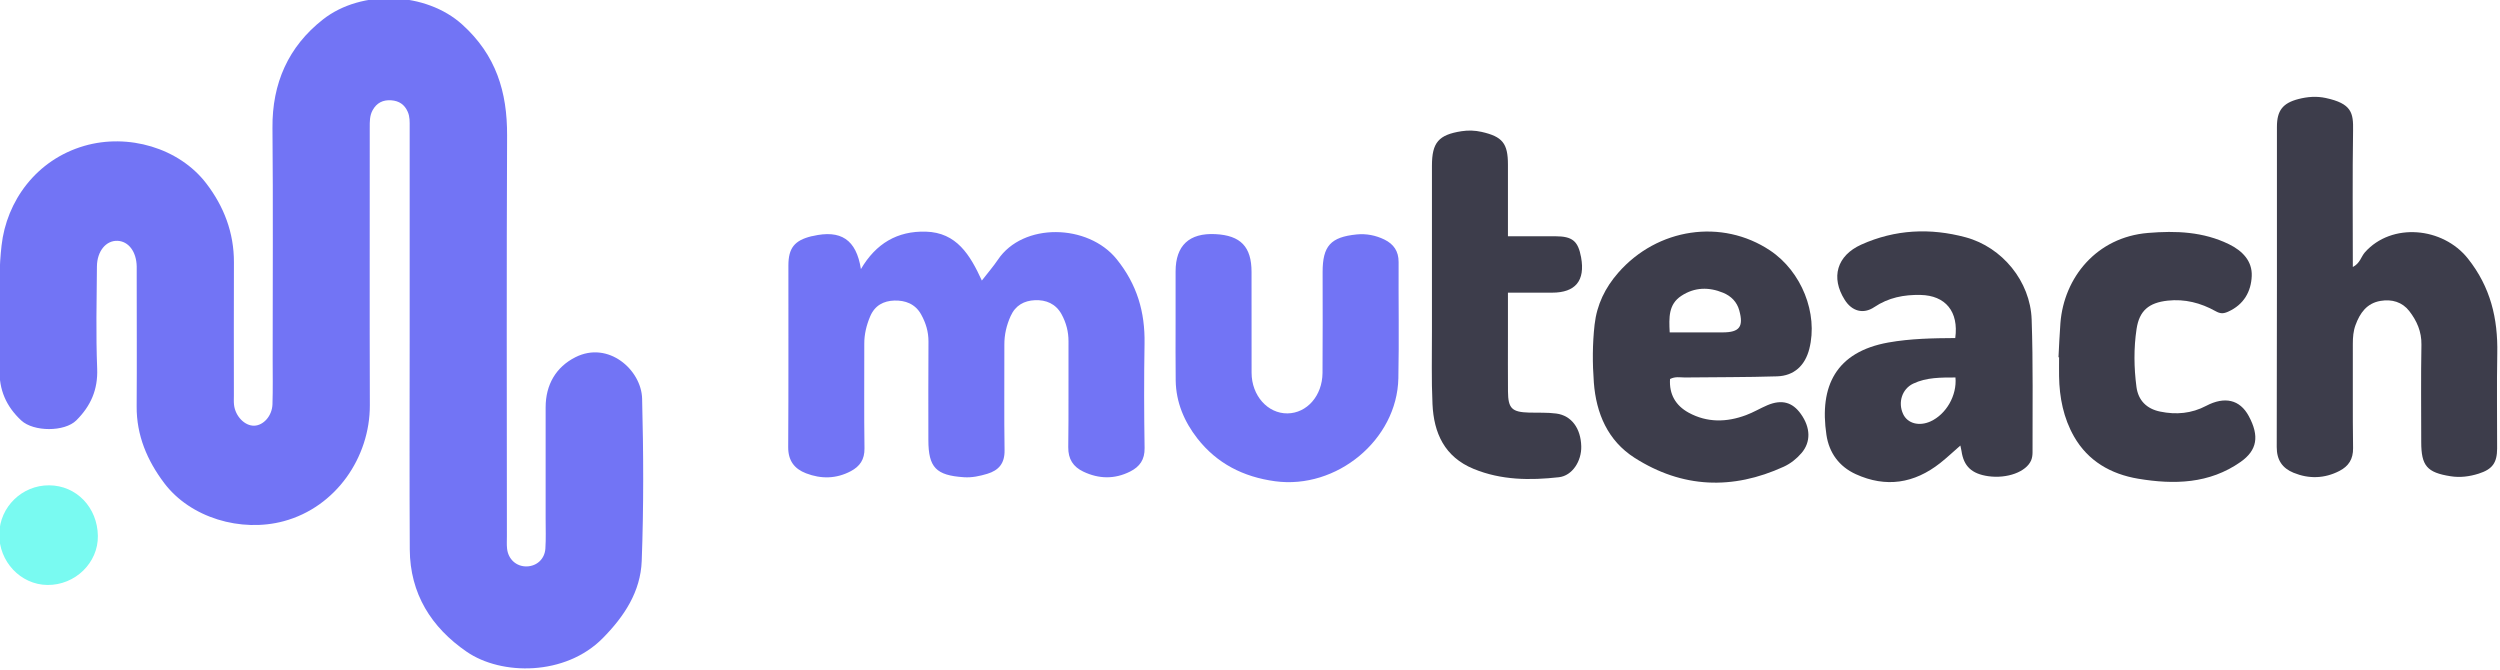
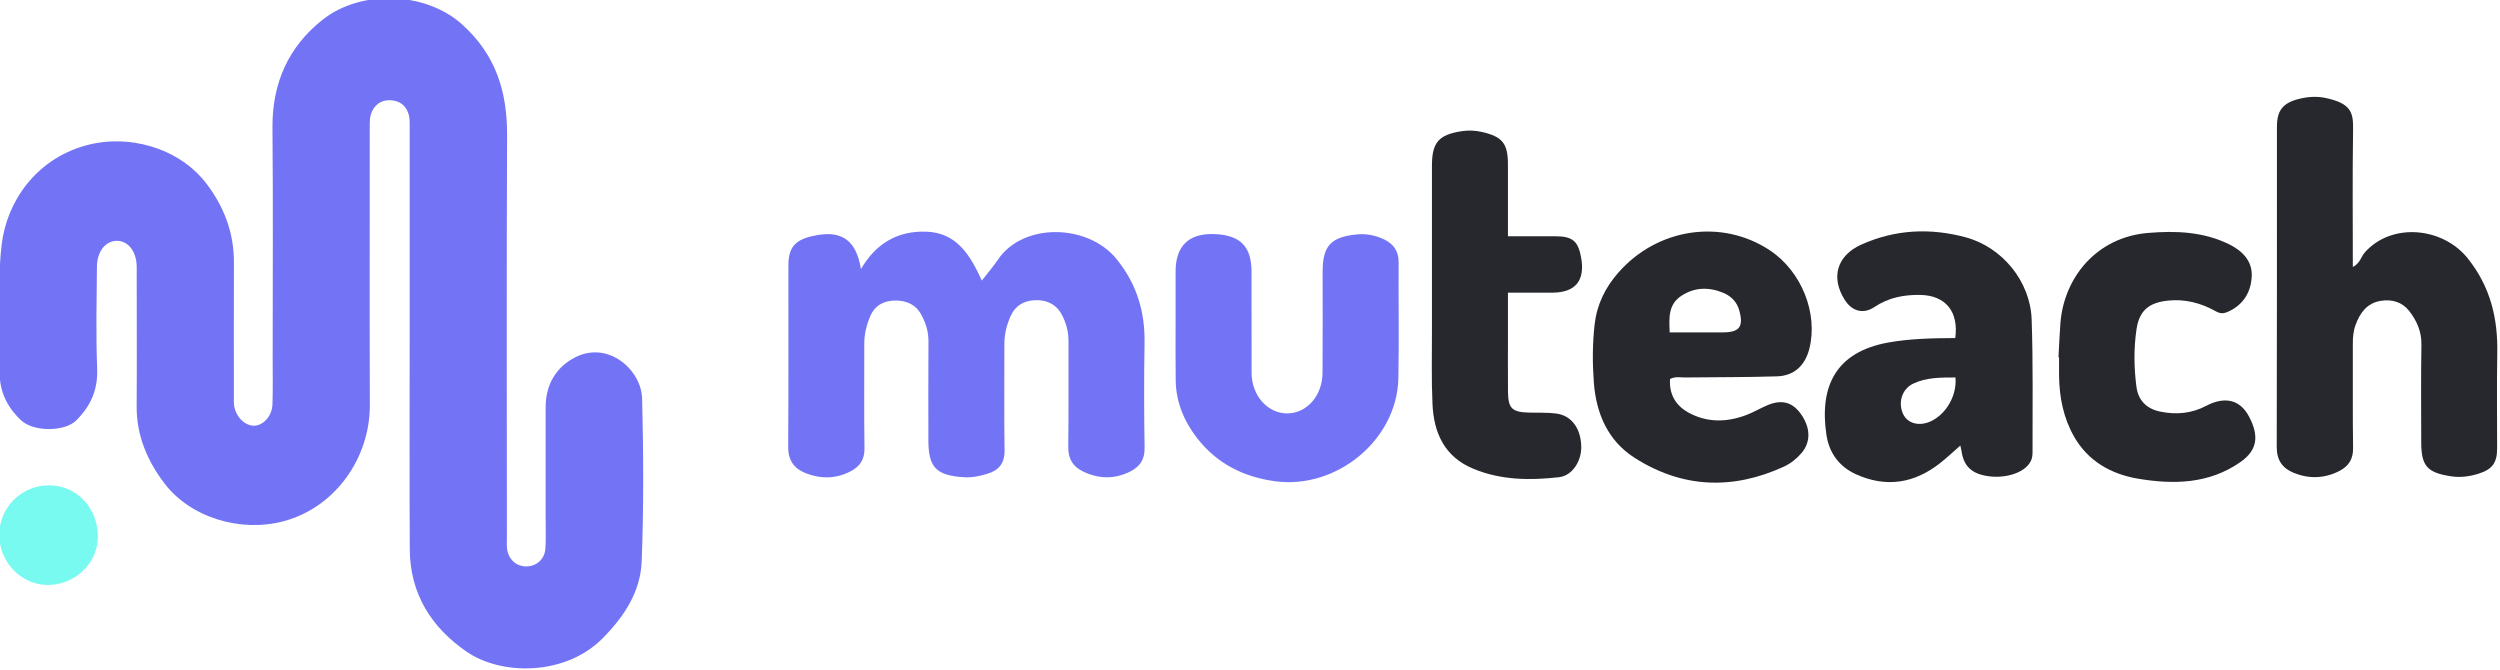
<svg xmlns="http://www.w3.org/2000/svg" width="504px" height="135px" viewBox="0 0 504 135" version="1.1">
  <g id="Page-1" stroke="none" stroke-width="1" fill="none" fill-rule="evenodd">
    <path d="M82.59,68.4 C82.59,54.13 82.59,39.86 82.59,25.59 C82.59,24.56 82.64,23.53 82.2,22.54 C81.56,21.06 80.43,20.33 78.87,20.22 C77.21,20.1 75.92,20.74 75.11,22.24 C74.51,23.34 74.54,24.53 74.54,25.73 C74.55,44.39 74.5,63.04 74.56,81.7 C74.59,92.15 67.77,102.22 57.21,105.07 C48.58,107.4 38.37,104.39 33.09,97.37 C29.69,92.86 27.51,87.78 27.55,81.93 C27.61,73.16 27.56,64.39 27.56,55.62 C27.56,54.98 27.57,54.34 27.56,53.71 C27.5,50.73 25.91,48.63 23.67,48.55 C21.38,48.47 19.57,50.62 19.54,53.72 C19.48,60.58 19.32,67.44 19.59,74.29 C19.76,78.56 18.29,81.85 15.39,84.74 C13.03,87.09 6.78,87.08 4.28,84.76 C1.24,81.93 -0.22,78.56 -0.09,74.37 C0.17,66.09 -0.62,57.77 0.31,49.52 C1.31,40.54 7.31,32.22 16.98,29.41 C25.83,26.84 36.09,29.81 41.58,36.97 C45.14,41.61 47.18,46.91 47.16,52.9 C47.12,61.83 47.15,70.76 47.15,79.69 C47.15,80.33 47.11,80.97 47.18,81.6 C47.43,83.92 49.35,85.88 51.26,85.82 C53.12,85.76 54.85,83.85 54.93,81.51 C55.03,78.48 54.97,75.45 54.97,72.42 C54.97,56.87 55.07,41.33 54.93,25.78 C54.85,16.8 58.12,9.4 65.11,3.92 C72.91,-2.2 85.9,-1.63 93.17,4.93 C100,11.09 102.27,18.51 102.23,27.32 C102.11,54.27 102.18,81.22 102.19,108.16 C102.19,108.96 102.14,109.76 102.22,110.55 C102.43,112.74 104.1,114.24 106.2,114.19 C108.21,114.14 109.82,112.7 109.95,110.58 C110.08,108.59 110,106.6 110,104.6 C110,97.11 110,89.61 110,82.12 C110,77.56 112.08,73.99 116.01,72.01 C122.66,68.66 129.3,74.58 129.45,80.35 C129.73,91.26 129.78,102.2 129.37,113.11 C129.13,119.27 125.89,124.24 121.47,128.7 C113.96,136.27 101.1,136.22 94.08,131.39 C86.94,126.48 82.66,119.68 82.61,110.76 C82.53,96.62 82.59,82.51 82.59,68.4 Z" id="Path" fill="#7274F5" fill-rule="nonzero" />
    <path d="M173.56,54.25 C176.59,49.07 180.93,46.54 186.64,46.7 C192.86,46.87 195.57,51.39 197.94,56.56 C199.17,54.97 200.25,53.73 201.17,52.37 C206.23,44.81 219.35,45.09 225.12,52.25 C229.24,57.36 230.85,62.91 230.74,69.27 C230.62,76.28 230.64,83.3 230.75,90.32 C230.79,92.66 229.78,94.08 227.84,95.06 C224.7,96.64 221.53,96.57 218.4,95.08 C216.36,94.11 215.33,92.56 215.36,90.14 C215.46,83.05 215.37,75.95 215.41,68.85 C215.42,66.87 214.95,65.08 214.02,63.37 C212.84,61.22 210.87,60.42 208.63,60.52 C206.48,60.62 204.72,61.54 203.74,63.73 C202.9,65.6 202.47,67.47 202.48,69.5 C202.5,76.6 202.41,83.69 202.52,90.79 C202.56,93.41 201.35,94.82 199.04,95.52 C197.51,95.98 195.95,96.32 194.33,96.21 C188.7,95.84 187.17,94.24 187.16,88.72 C187.16,82.1 187.13,75.49 187.18,68.87 C187.19,66.89 186.66,65.13 185.71,63.41 C184.51,61.24 182.49,60.53 180.29,60.59 C178.15,60.66 176.36,61.56 175.42,63.8 C174.66,65.6 174.23,67.41 174.24,69.35 C174.25,76.37 174.18,83.38 174.28,90.4 C174.31,92.64 173.35,94.02 171.52,94.99 C168.59,96.54 165.54,96.59 162.5,95.42 C160.13,94.51 158.88,92.85 158.9,90.12 C158.98,77.92 158.93,65.72 158.94,53.53 C158.94,50.01 160.16,48.48 163.58,47.63 C163.66,47.61 163.74,47.61 163.82,47.59 C169.5,46.26 172.63,48.28 173.56,54.25 Z" id="Path" fill="#7274F5" fill-rule="nonzero" />
-     <path d="M474.33,53.83 C475.82,53.05 475.99,51.73 476.77,50.86 C482.16,44.81 492.47,45.75 497.54,52.14 C502.11,57.9 503.59,64.22 503.45,71.28 C503.33,77.65 503.43,84.03 503.42,90.41 C503.41,93.32 502.46,94.61 499.69,95.49 C497.85,96.07 495.97,96.32 494.03,96.01 C489.28,95.26 488.12,93.91 488.12,89.11 C488.12,82.57 488.04,76.04 488.16,69.5 C488.21,66.85 487.22,64.66 485.71,62.71 C484.3,60.89 482.21,60.27 479.91,60.66 C477.13,61.13 475.75,63.13 474.87,65.54 C474.43,66.73 474.33,68.01 474.33,69.3 C474.36,76.31 474.28,83.33 474.38,90.34 C474.41,92.57 473.47,93.99 471.63,94.94 C468.62,96.49 465.49,96.58 462.38,95.31 C460.12,94.38 458.98,92.74 458.99,90.12 C459.05,68.6 459.02,47.08 459.03,25.56 C459.03,22.28 460.21,20.78 463.39,19.96 C465.19,19.5 467.01,19.36 468.84,19.75 C474.14,20.88 474.44,22.78 474.38,26.31 C474.24,35.38 474.33,44.45 474.33,53.83 Z" id="Path" fill="#3D3D4B" fill-rule="nonzero" />
-     <path d="M336.68,76.41 C336.48,79.46 337.79,81.75 340.44,83.2 C344.17,85.23 348.09,85.15 352,83.69 C353.49,83.14 354.87,82.3 356.33,81.68 C359.2,80.48 361.36,81.07 363.05,83.45 C365.03,86.22 365.09,89.12 363.18,91.34 C362.18,92.5 360.99,93.45 359.6,94.09 C349.27,98.81 339.16,98.43 329.54,92.3 C324.12,88.84 321.79,83.33 321.32,77.13 C321.03,73.26 321.03,69.34 321.47,65.44 C321.93,61.4 323.6,58 326.24,54.98 C334.14,45.95 347.14,44.03 356.84,50.49 C363.19,54.72 366.57,63.18 364.76,70.32 C363.91,73.67 361.71,75.76 358.27,75.87 C352.06,76.07 345.84,76.02 339.63,76.1 C338.7,76.09 337.73,75.87 336.68,76.41 Z M336.61,67.01 C340.35,67.01 343.83,67.02 347.31,67.01 C350.69,67 351.54,65.87 350.64,62.59 C350.17,60.86 349,59.69 347.38,59.02 C344.49,57.83 341.63,57.89 338.96,59.64 C336.35,61.35 336.46,64 336.61,67.01 Z" id="Shape" fill="#3D3D4B" fill-rule="nonzero" />
-     <path d="M394.18,68.15 C394.91,62.81 392.21,59.56 387.17,59.46 C383.83,59.39 380.72,59.99 377.86,61.91 C375.63,63.41 373.34,62.73 371.91,60.47 C369.02,55.92 370.33,51.52 375.24,49.31 C382.07,46.24 389.14,45.92 396.28,47.84 C403.65,49.83 409.31,56.71 409.58,64.4 C409.89,73.32 409.74,82.25 409.76,91.17 C409.76,91.72 409.69,92.3 409.48,92.8 C408.49,95.14 404.62,96.54 400.82,96 C397.49,95.52 395.88,93.99 395.44,90.93 C395.4,90.64 395.32,90.36 395.21,89.82 C393.74,91.1 392.49,92.29 391.13,93.36 C385.91,97.47 380.21,98.37 374.12,95.59 C370.77,94.06 368.75,91.29 368.21,87.68 C366.74,77.83 370.14,70.95 380.68,69.05 C385.17,68.25 389.69,68.18 394.18,68.15 Z M394.22,76.1 C391.32,76.11 388.39,76.05 385.68,77.35 C383.44,78.43 382.59,81.15 383.67,83.47 C384.56,85.38 386.9,86 389.21,84.95 C392.35,83.51 394.55,79.73 394.22,76.1 Z" id="Shape" fill="#3D3D4B" fill-rule="nonzero" />
+     <path d="M474.33,53.83 C475.82,53.05 475.99,51.73 476.77,50.86 C482.16,44.81 492.47,45.75 497.54,52.14 C502.11,57.9 503.59,64.22 503.45,71.28 C503.33,77.65 503.43,84.03 503.42,90.41 C503.41,93.32 502.46,94.61 499.69,95.49 C497.85,96.07 495.97,96.32 494.03,96.01 C489.28,95.26 488.12,93.91 488.12,89.11 C488.12,82.57 488.04,76.04 488.16,69.5 C488.21,66.85 487.22,64.66 485.71,62.71 C484.3,60.89 482.21,60.27 479.91,60.66 C477.13,61.13 475.75,63.13 474.87,65.54 C474.43,66.73 474.33,68.01 474.33,69.3 C474.36,76.31 474.28,83.33 474.38,90.34 C474.41,92.57 473.47,93.99 471.63,94.94 C468.62,96.49 465.49,96.58 462.38,95.31 C460.12,94.38 458.98,92.74 458.99,90.12 C459.05,68.6 459.02,47.08 459.03,25.56 C459.03,22.28 460.21,20.78 463.39,19.96 C465.19,19.5 467.01,19.36 468.84,19.75 C474.14,20.88 474.44,22.78 474.38,26.31 C474.24,35.38 474.33,44.45 474.33,53.83 Z" id="Path" fill="#27282D" fill-rule="nonzero" />
+     <path d="M336.68,76.41 C336.48,79.46 337.79,81.75 340.44,83.2 C344.17,85.23 348.09,85.15 352,83.69 C353.49,83.14 354.87,82.3 356.33,81.68 C359.2,80.48 361.36,81.07 363.05,83.45 C365.03,86.22 365.09,89.12 363.18,91.34 C362.18,92.5 360.99,93.45 359.6,94.09 C349.27,98.81 339.16,98.43 329.54,92.3 C324.12,88.84 321.79,83.33 321.32,77.13 C321.03,73.26 321.03,69.34 321.47,65.44 C321.93,61.4 323.6,58 326.24,54.98 C334.14,45.95 347.14,44.03 356.84,50.49 C363.19,54.72 366.57,63.18 364.76,70.32 C363.91,73.67 361.71,75.76 358.27,75.87 C352.06,76.07 345.84,76.02 339.63,76.1 C338.7,76.09 337.73,75.87 336.68,76.41 Z M336.61,67.01 C340.35,67.01 343.83,67.02 347.31,67.01 C350.69,67 351.54,65.87 350.64,62.59 C350.17,60.86 349,59.69 347.38,59.02 C344.49,57.83 341.63,57.89 338.96,59.64 C336.35,61.35 336.46,64 336.61,67.01 Z" id="Shape" fill="#27282D" fill-rule="nonzero" />
+     <path d="M394.18,68.15 C394.91,62.81 392.21,59.56 387.17,59.46 C383.83,59.39 380.72,59.99 377.86,61.91 C375.63,63.41 373.34,62.73 371.91,60.47 C369.02,55.92 370.33,51.52 375.24,49.31 C382.07,46.24 389.14,45.92 396.28,47.84 C403.65,49.83 409.31,56.71 409.58,64.4 C409.89,73.32 409.74,82.25 409.76,91.17 C409.76,91.72 409.69,92.3 409.48,92.8 C408.49,95.14 404.62,96.54 400.82,96 C397.49,95.52 395.88,93.99 395.44,90.93 C395.4,90.64 395.32,90.36 395.21,89.82 C393.74,91.1 392.49,92.29 391.13,93.36 C385.91,97.47 380.21,98.37 374.12,95.59 C370.77,94.06 368.75,91.29 368.21,87.68 C366.74,77.83 370.14,70.95 380.68,69.05 C385.17,68.25 389.69,68.18 394.18,68.15 Z M394.22,76.1 C391.32,76.11 388.39,76.05 385.68,77.35 C383.44,78.43 382.59,81.15 383.67,83.47 C384.56,85.38 386.9,86 389.21,84.95 C392.35,83.51 394.55,79.73 394.22,76.1 Z" id="Shape" fill="#27282D" fill-rule="nonzero" />
    <path d="M237,65 C237,61.57 237,58.14 237,54.72 C237,49.5 239.75,46.93 245.03,47.2 C250.12,47.46 252.31,49.75 252.31,54.82 C252.31,61.6 252.3,68.37 252.32,75.15 C252.33,79.75 255.56,83.38 259.55,83.34 C263.47,83.3 266.58,79.79 266.62,75.19 C266.68,68.41 266.64,61.64 266.64,54.86 C266.64,49.59 268.24,47.79 273.52,47.26 C275.45,47.07 277.34,47.44 279.09,48.29 C280.97,49.21 281.97,50.65 281.96,52.84 C281.92,60.65 282.07,68.47 281.91,76.27 C281.65,88.69 269.44,98.7 257.06,97.02 C250.64,96.15 245.33,93.44 241.38,88.38 C238.75,85.01 237.09,81.12 237.02,76.73 C236.96,72.81 237.01,68.91 237,65 C237.01,65 237,65 237,65 Z" id="Path" fill="#7274F5" fill-rule="nonzero" />
-     <path d="M304,47.63 C307.38,47.63 310.48,47.63 313.57,47.63 C317,47.64 318.15,48.59 318.75,51.89 C319.6,56.59 317.61,59 312.9,59 C310.04,59 307.17,59 304,59 C304,62.07 304,65 304,67.93 C304,71.6 303.98,75.26 304.01,78.93 C304.04,82.35 304.8,83.08 308.27,83.18 C310.1,83.23 311.95,83.13 313.76,83.37 C316.82,83.78 318.69,86.36 318.78,89.97 C318.86,92.95 316.98,95.91 314.27,96.21 C308.46,96.86 302.66,96.82 297.09,94.53 C291.22,92.12 289.05,87.31 288.79,81.45 C288.56,76.52 288.69,71.57 288.68,66.63 C288.67,55.55 288.68,44.48 288.68,33.4 C288.68,28.73 290.02,27.17 294.66,26.45 C296.01,26.24 297.36,26.29 298.7,26.59 C302.89,27.54 304,28.9 304,33.17 C304,37.86 304,42.55 304,47.63 Z" id="Path" fill="#3D3D4B" fill-rule="nonzero" />
-     <path d="M414.99,72.03 C415.12,69.73 415.2,67.42 415.38,65.12 C416.1,55.97 422.64,47.82 433.04,46.96 C438.69,46.49 444.18,46.7 449.39,49.25 C452.08,50.57 454.08,52.63 453.95,55.66 C453.82,58.78 452.36,61.41 449.2,62.83 C448.18,63.29 447.57,63.24 446.64,62.72 C443.66,61.06 440.45,60.23 436.99,60.61 C433.22,61.03 431.29,62.61 430.73,66.33 C430.15,70.2 430.2,74.12 430.71,78 C431.07,80.74 432.79,82.43 435.5,82.98 C438.71,83.64 441.8,83.38 444.78,81.81 C448.48,79.87 451.55,80.54 453.35,83.88 C455.53,87.92 455.05,90.77 451.71,93.12 C445.4,97.55 438.31,97.72 431.06,96.51 C425.53,95.58 420.94,92.94 418.12,88 C416.01,84.3 415.17,80.14 415.11,75.86 C415.09,74.59 415.11,73.31 415.11,72.03 C415.06,72.04 415.03,72.04 414.99,72.03 Z" id="Path" fill="#3D3D4B" fill-rule="nonzero" />
+     <path d="M304,47.63 C307.38,47.63 310.48,47.63 313.57,47.63 C317,47.64 318.15,48.59 318.75,51.89 C319.6,56.59 317.61,59 312.9,59 C310.04,59 307.17,59 304,59 C304,62.07 304,65 304,67.93 C304,71.6 303.98,75.26 304.01,78.93 C304.04,82.35 304.8,83.08 308.27,83.18 C310.1,83.23 311.95,83.13 313.76,83.37 C316.82,83.78 318.69,86.36 318.78,89.97 C318.86,92.95 316.98,95.91 314.27,96.21 C308.46,96.86 302.66,96.82 297.09,94.53 C291.22,92.12 289.05,87.31 288.79,81.45 C288.56,76.52 288.69,71.57 288.68,66.63 C288.67,55.55 288.68,44.48 288.68,33.4 C288.68,28.73 290.02,27.17 294.66,26.45 C296.01,26.24 297.36,26.29 298.7,26.59 C302.89,27.54 304,28.9 304,33.17 C304,37.86 304,42.55 304,47.63 Z" id="Path" fill="#27282D" fill-rule="nonzero" />
+     <path d="M414.99,72.03 C415.12,69.73 415.2,67.42 415.38,65.12 C416.1,55.97 422.64,47.82 433.04,46.96 C438.69,46.49 444.18,46.7 449.39,49.25 C452.08,50.57 454.08,52.63 453.95,55.66 C453.82,58.78 452.36,61.41 449.2,62.83 C448.18,63.29 447.57,63.24 446.64,62.72 C443.66,61.06 440.45,60.23 436.99,60.61 C433.22,61.03 431.29,62.61 430.73,66.33 C430.15,70.2 430.2,74.12 430.71,78 C431.07,80.74 432.79,82.43 435.5,82.98 C438.71,83.64 441.8,83.38 444.78,81.81 C448.48,79.87 451.55,80.54 453.35,83.88 C455.53,87.92 455.05,90.77 451.71,93.12 C445.4,97.55 438.31,97.72 431.06,96.51 C425.53,95.58 420.94,92.94 418.12,88 C416.01,84.3 415.17,80.14 415.11,75.86 C415.09,74.59 415.11,73.31 415.11,72.03 C415.06,72.04 415.03,72.04 414.99,72.03 Z" id="Path" fill="#27282D" fill-rule="nonzero" />
    <path d="M9.9,97.84 C15.4,97.87 19.65,102.28 19.73,108.04 C19.81,113.45 15.16,117.98 9.57,117.93 C4.15,117.88 -0.26,113.19 -0.15,107.6 C-0.04,102.18 4.45,97.81 9.9,97.84 Z" id="Path" fill="#79FAF1" fill-rule="nonzero" />
  </g>
</svg>
